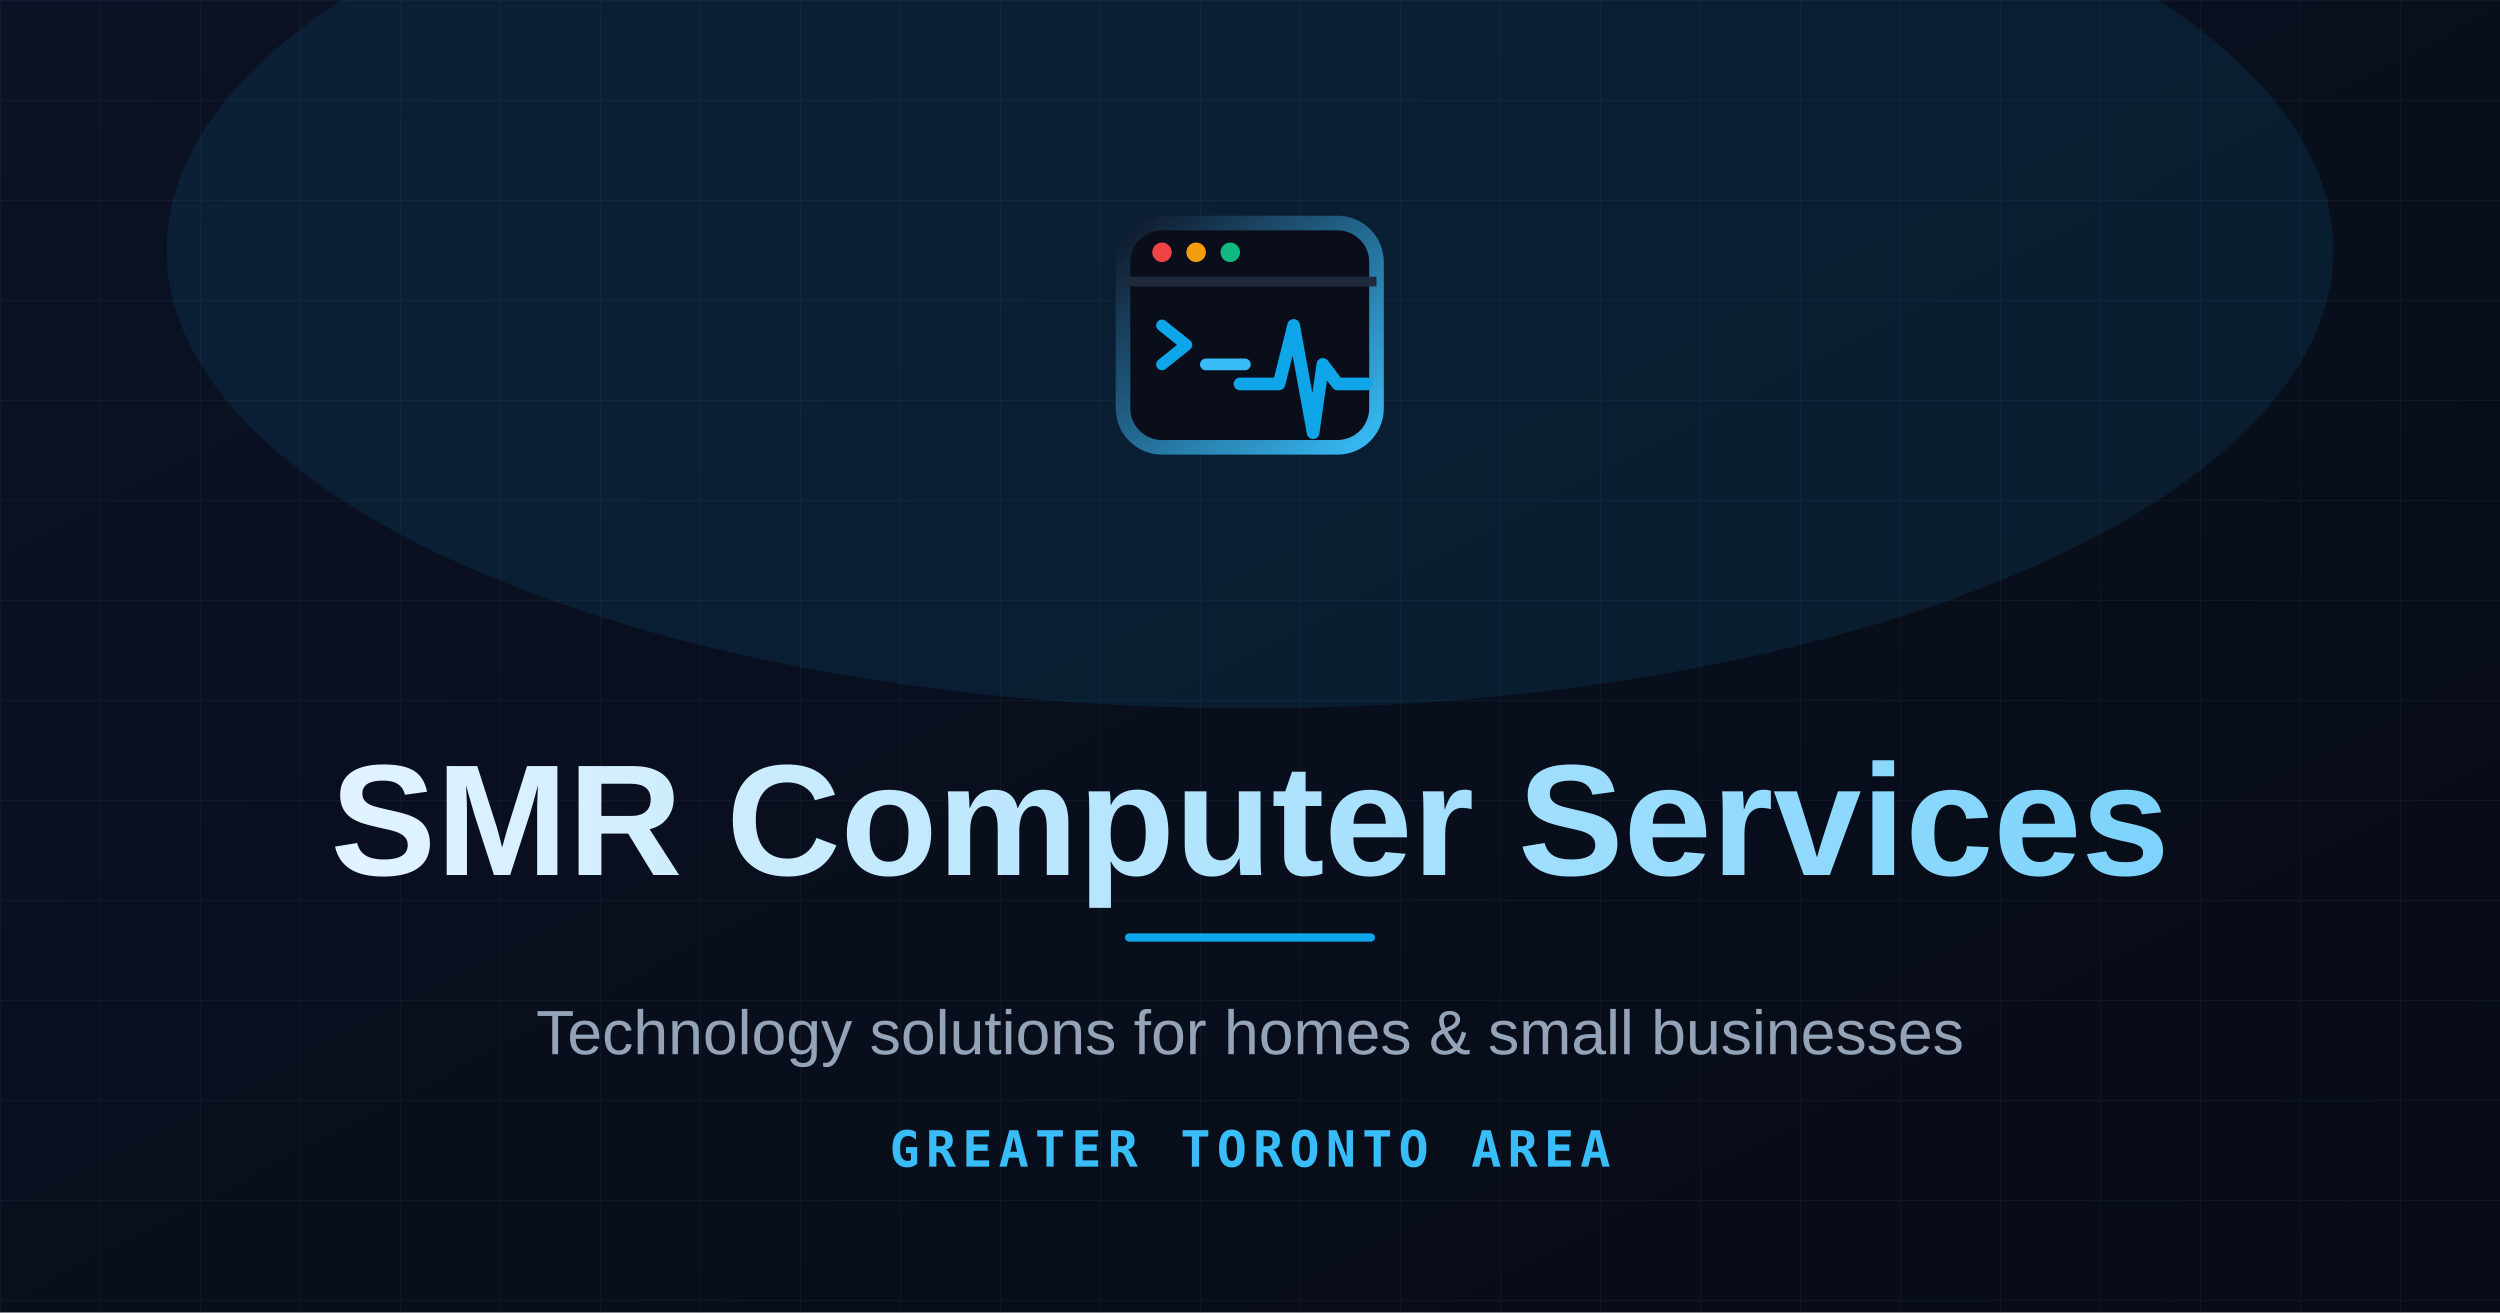
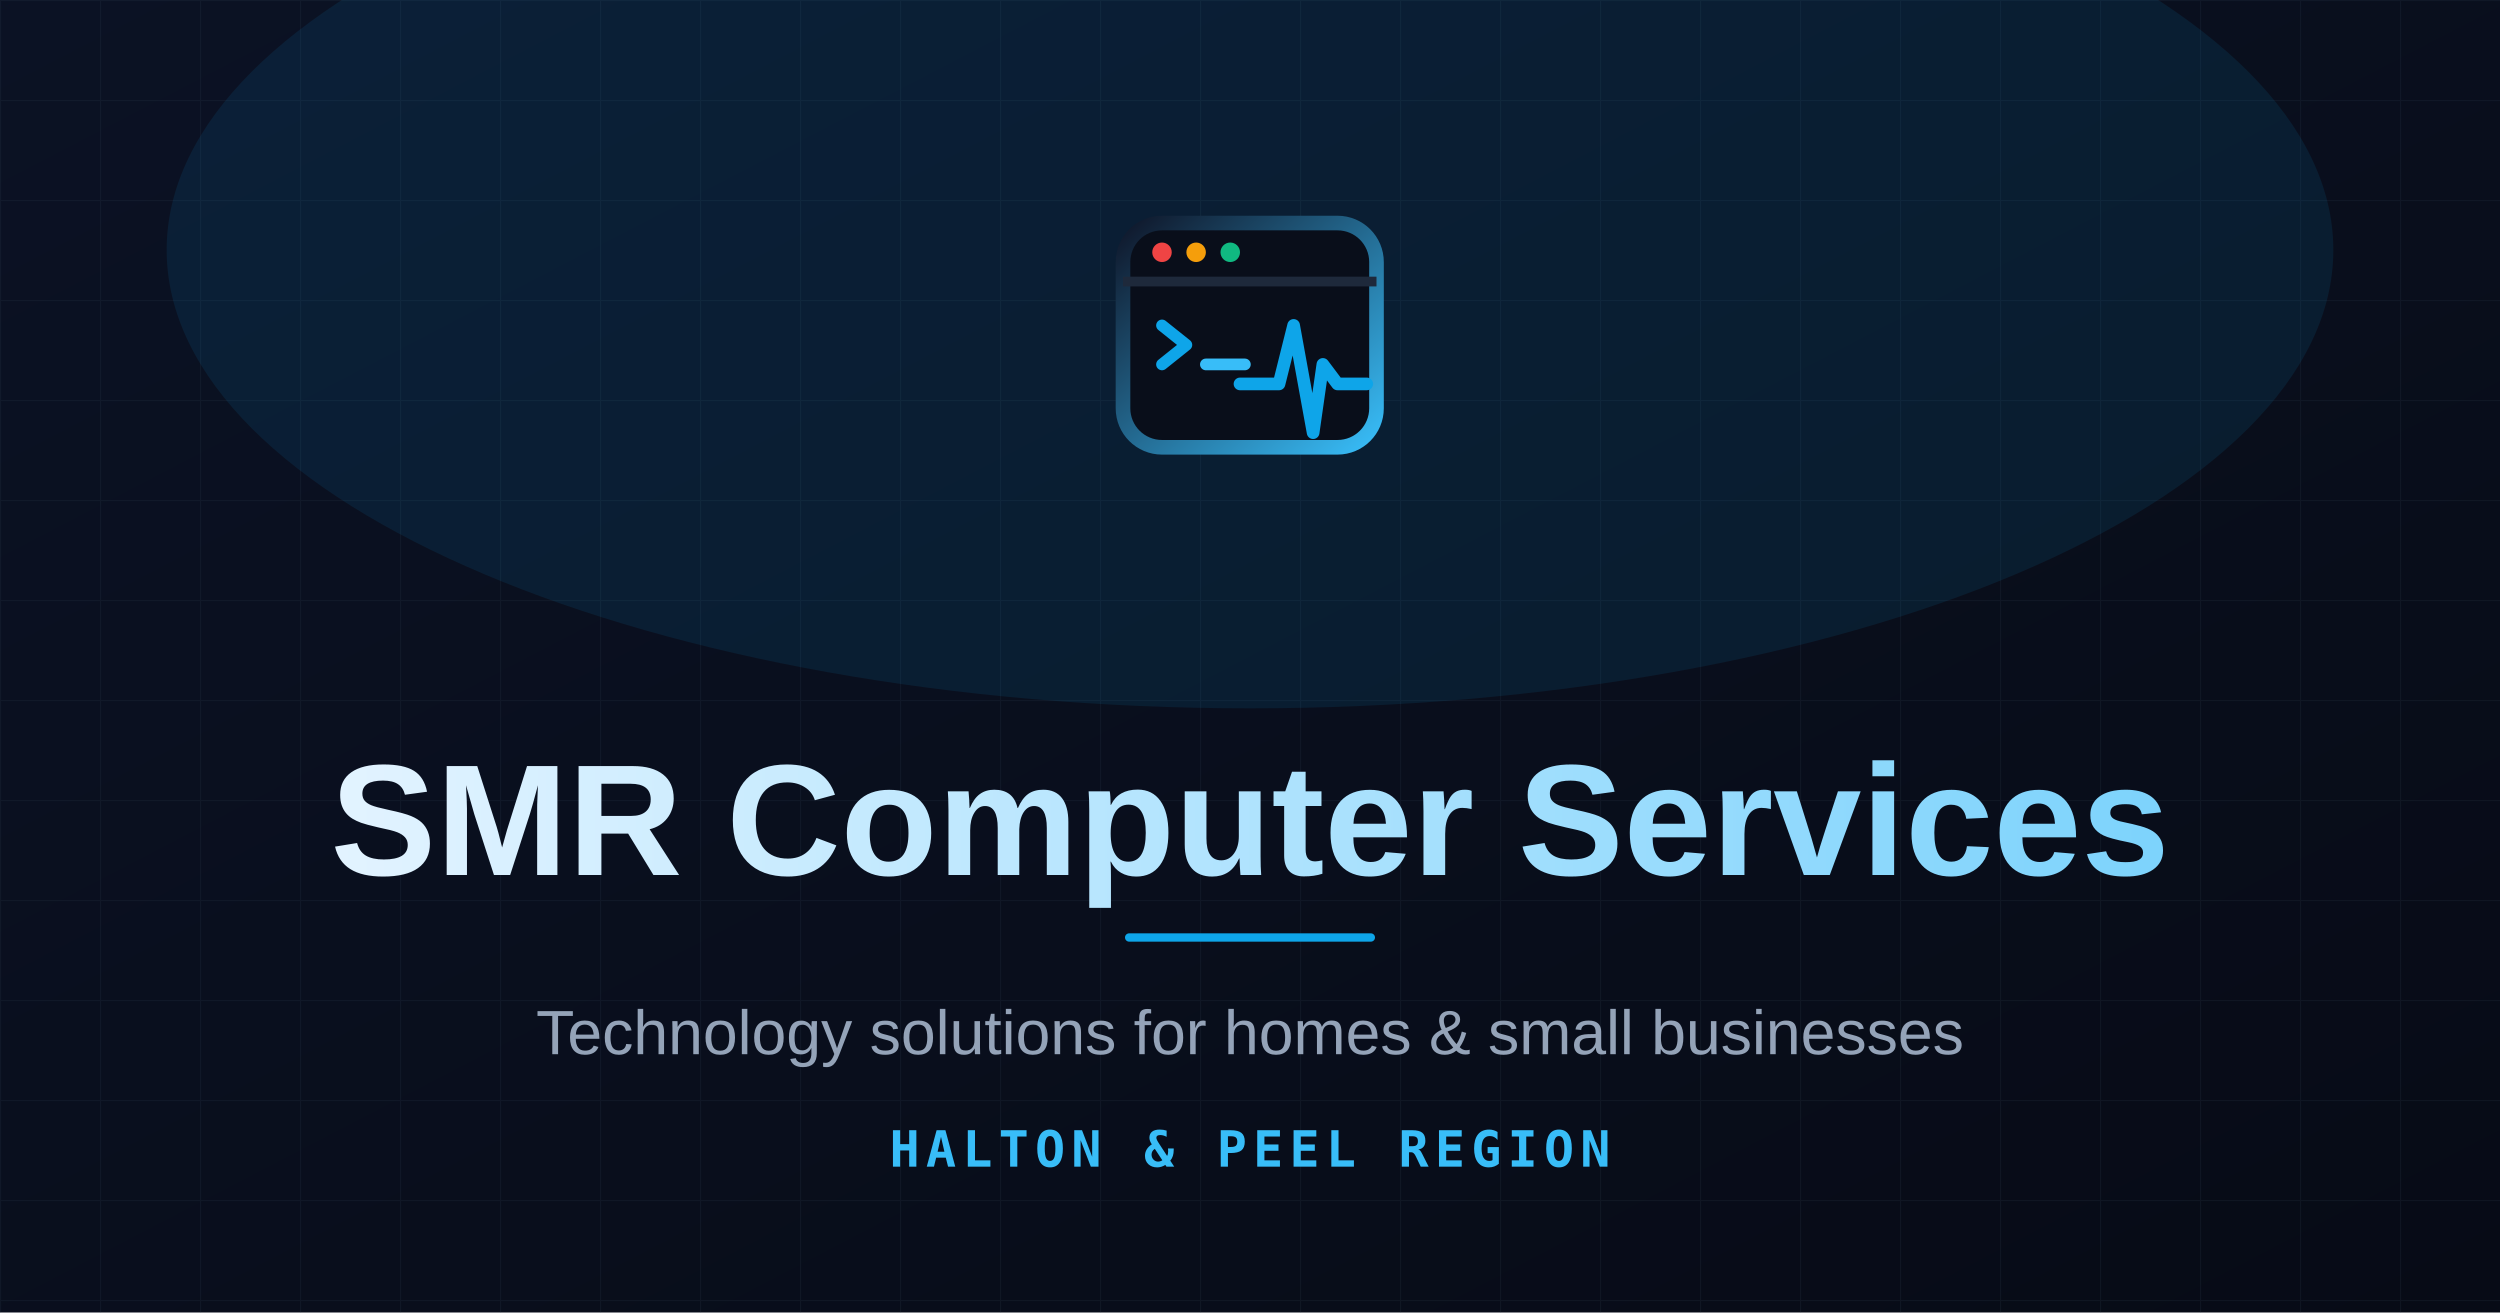
<svg xmlns="http://www.w3.org/2000/svg" width="1200" height="630" viewBox="0 0 1200 630">
  <defs>
    <linearGradient id="bg" x1="0" y1="0" x2="1" y2="1">
      <stop offset="0" stop-color="#0b1224" />
      <stop offset="1" stop-color="#070b16" />
    </linearGradient>
    <linearGradient id="frame" x1="0" y1="0" x2="1" y2="1">
      <stop offset="0" stop-color="#0F172A" />
      <stop offset="1" stop-color="#38BDF8" />
    </linearGradient>
    <linearGradient id="title" x1="0" y1="0" x2="1" y2="0">
      <stop offset="0" stop-color="#e2f3ff" />
      <stop offset="1" stop-color="#7dd3fc" />
    </linearGradient>
    <pattern id="grid" width="48" height="48" patternUnits="userSpaceOnUse">
      <path d="M 48 0 L 0 0 0 48" fill="none" stroke="#334155" stroke-width="1" opacity="0.18" />
    </pattern>
  </defs>
  <rect width="1200" height="630" fill="url(#bg)" />
  <rect width="1200" height="630" fill="url(#grid)" />
  <ellipse cx="600" cy="120" rx="520" ry="220" fill="#0ea5e9" opacity="0.10" />
  <g transform="translate(525,86) scale(2.34)">
    <rect x="6" y="9" width="52" height="46" rx="8" fill="#090E1A" stroke="url(#frame)" stroke-width="3" />
    <line x1="6" y1="21" x2="58" y2="21" stroke="#1E293B" stroke-width="2" />
    <circle cx="14" cy="15" r="2" fill="#EF4444" />
    <circle cx="21" cy="15" r="2" fill="#F59E0B" />
    <circle cx="28" cy="15" r="2" fill="#10B981" />
    <path d="M 14,30 L 19,34 L 14,38" fill="none" stroke="#0EA5E9" stroke-width="2.4" stroke-linecap="round" stroke-linejoin="round" />
    <line x1="23" y1="38" x2="31" y2="38" stroke="#38BDF8" stroke-width="2.4" stroke-linecap="round" />
    <path d="M 30,42 L 38,42 L 41,30 L 45,52 L 47,38 L 50,42 L 56,42" fill="none" stroke="#0EA5E9" stroke-width="2.6" stroke-linecap="round" stroke-linejoin="round" />
  </g>
  <text x="600" y="420" text-anchor="middle" font-family="Segoe UI, Arial, sans-serif" font-weight="700" font-size="76" fill="url(#title)">SMR Computer Services</text>
  <rect x="540" y="448" width="120" height="4" rx="2" fill="#0EA5E9" />
  <text x="600" y="506" text-anchor="middle" font-family="Segoe UI, Arial, sans-serif" font-weight="400" font-size="30" fill="#94A3B8">Technology solutions for homes &amp; small businesses</text>
-   <text x="600" y="560" text-anchor="middle" font-family="Consolas, monospace" font-weight="600" font-size="24" letter-spacing="3" fill="#38BDF8">GREATER TORONTO AREA</text>
+   <text x="600" y="560" text-anchor="middle" font-family="Consolas, monospace" font-weight="600" font-size="24" letter-spacing="3" fill="#38BDF8">HALTON &amp; PEEL REGION</text>
</svg>
